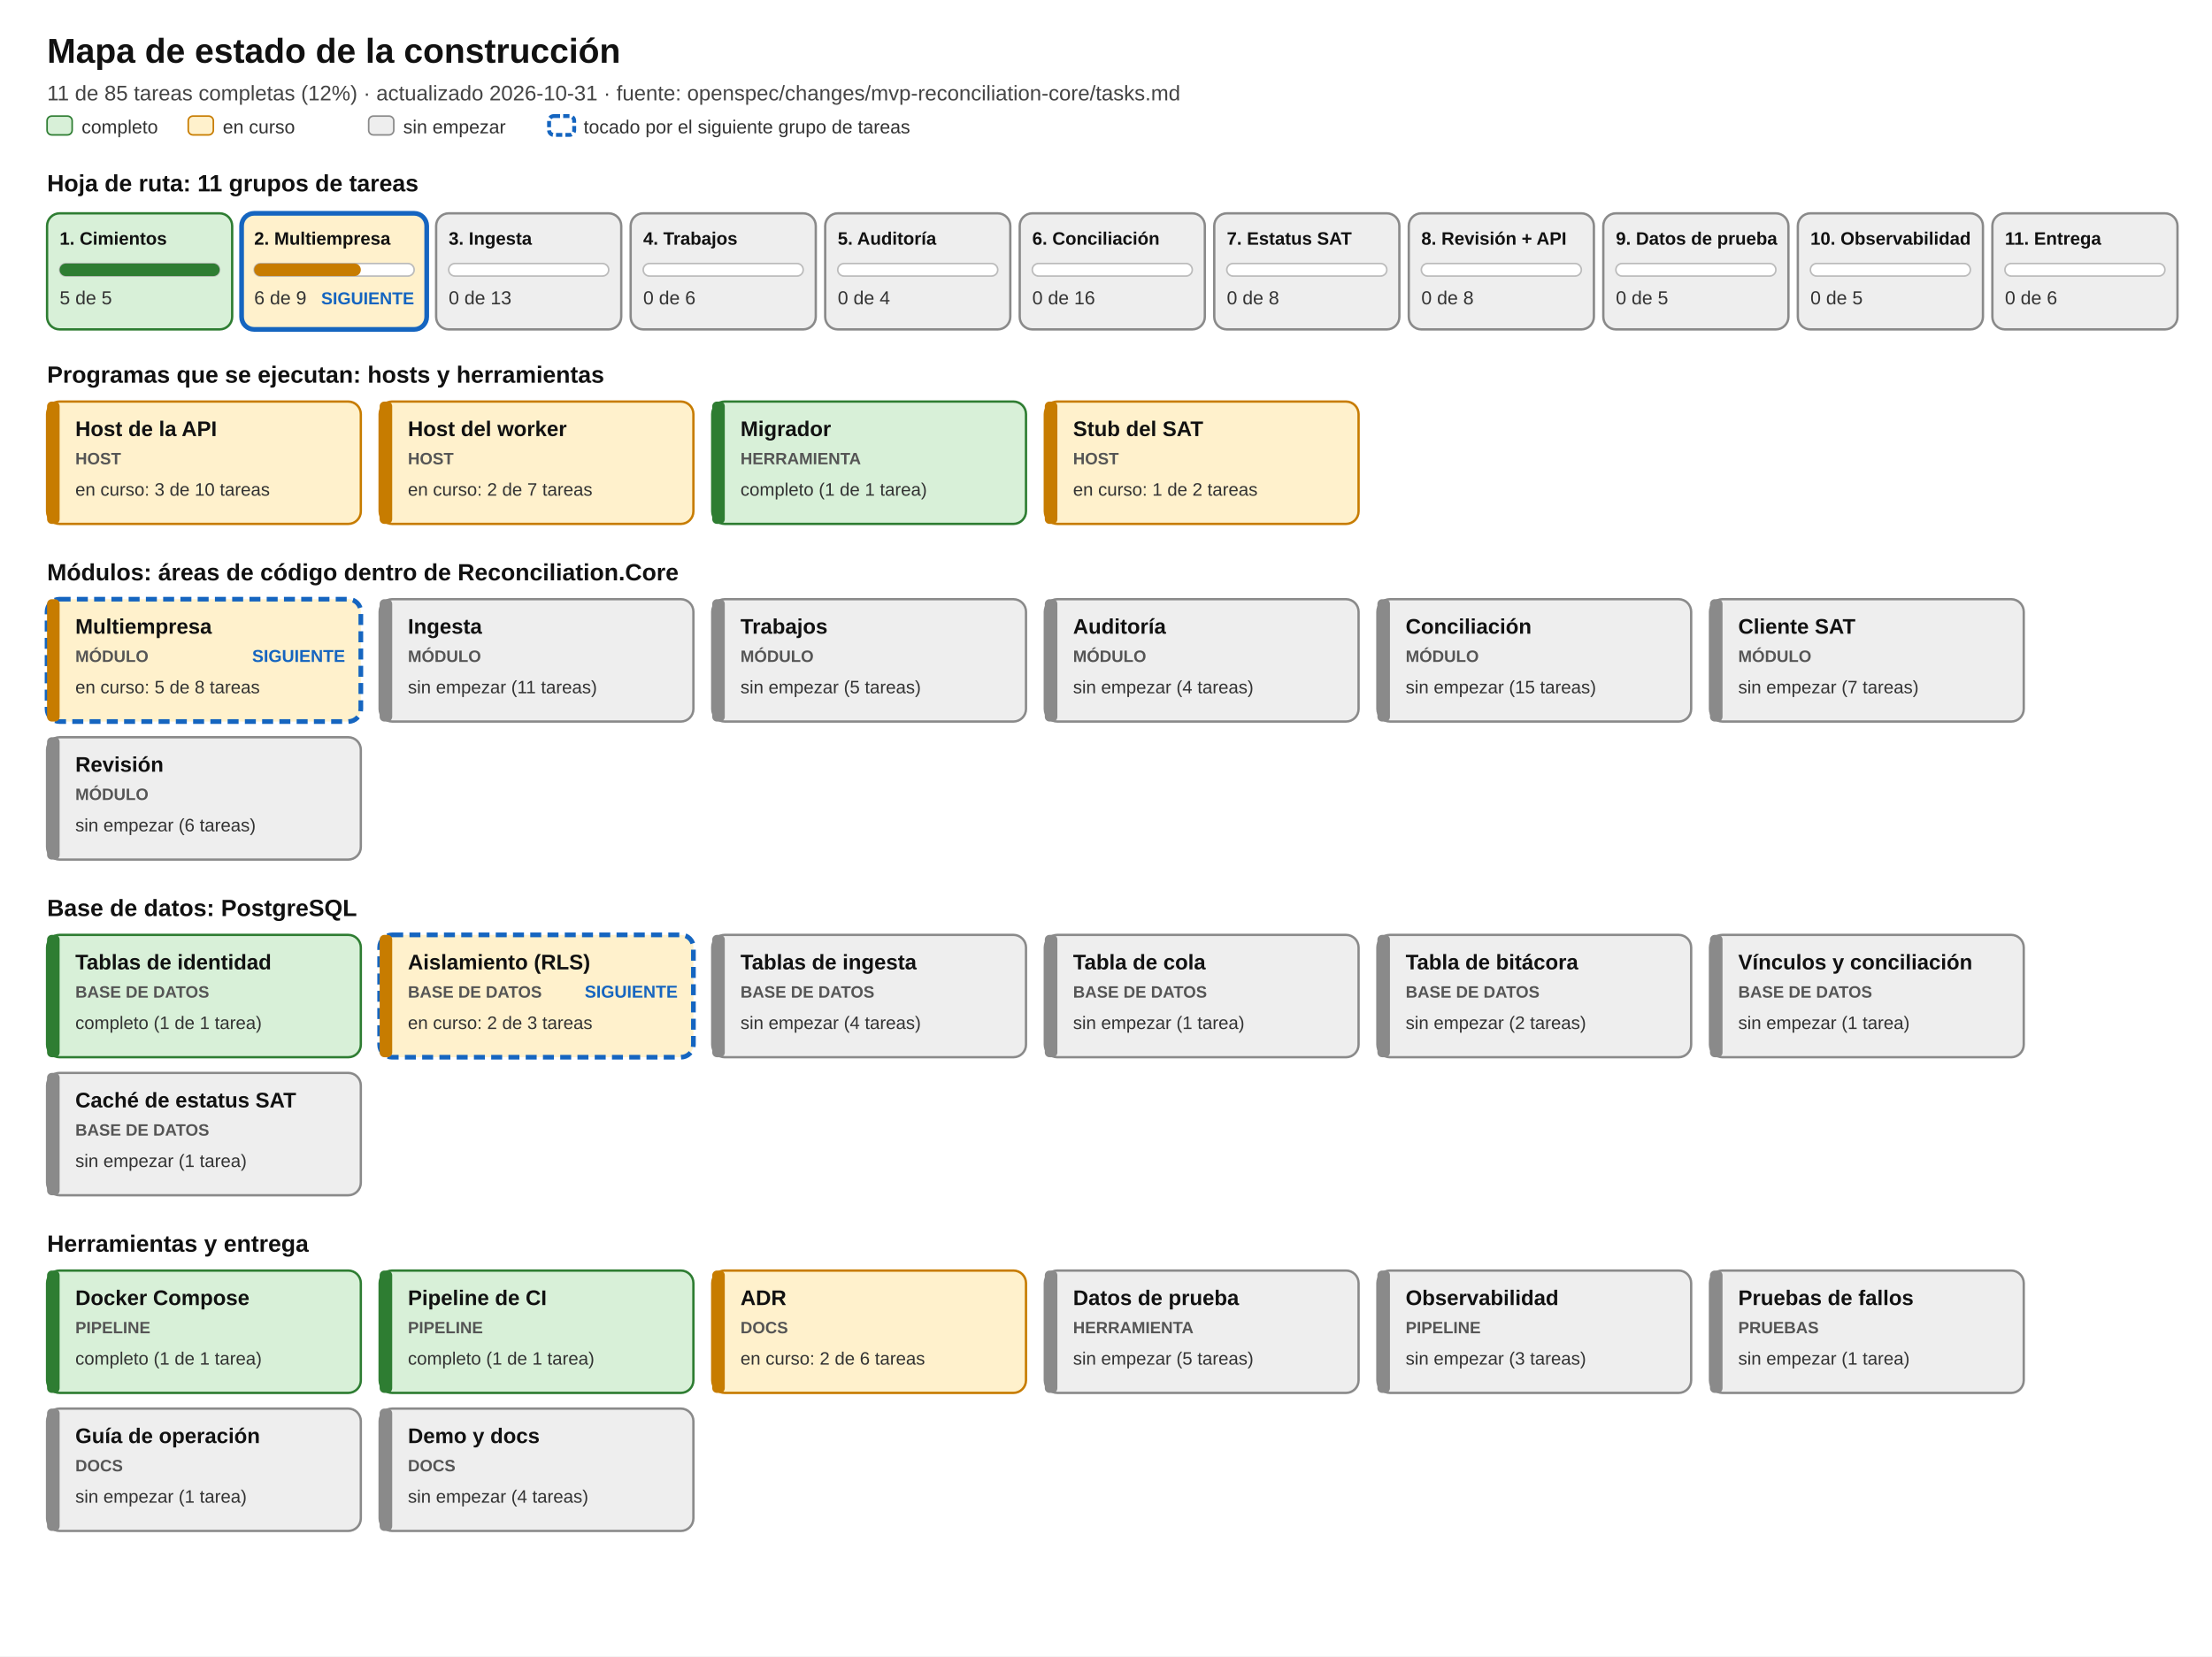
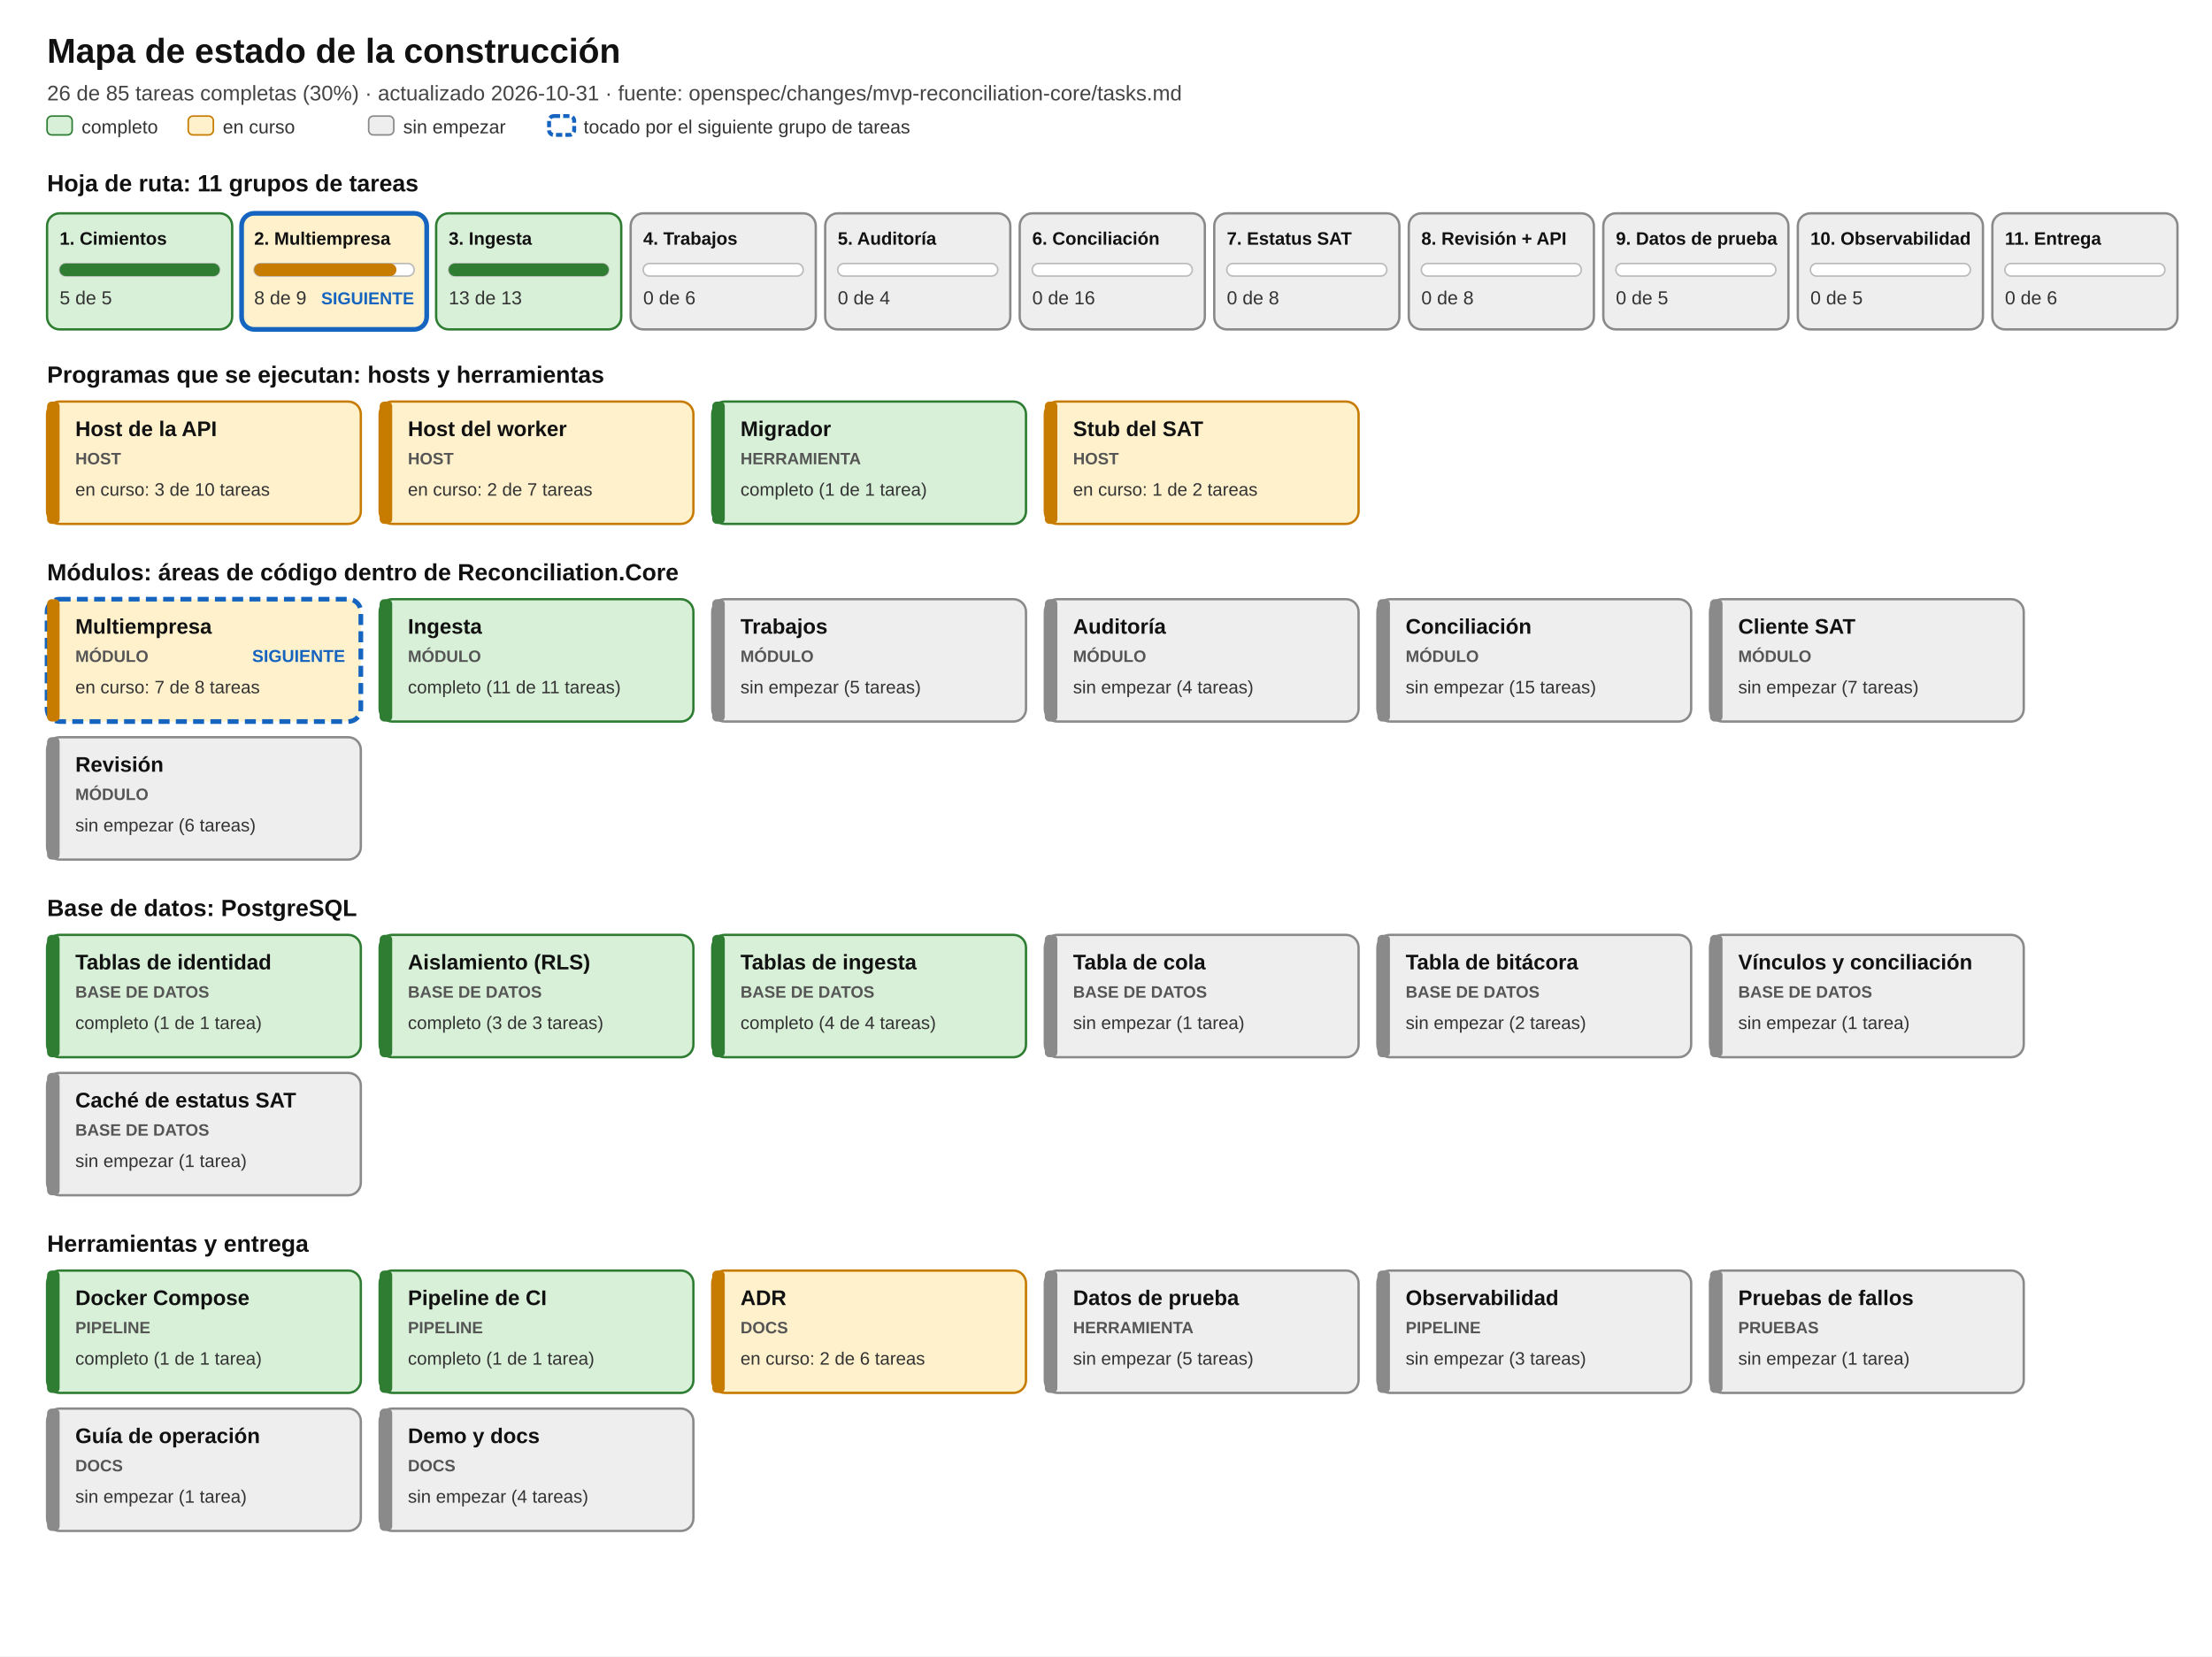
<svg xmlns="http://www.w3.org/2000/svg" width="1410" height="1056" viewBox="0 0 1410 1056" font-family="Liberation Sans, Arial, sans-serif">
  <rect width="1410" height="1056" fill="#fff" />
  <text x="30" y="40" font-size="22" font-weight="bold" fill="#111">Mapa de estado de la construcción</text>
-   <text x="30" y="64" font-size="13.5" fill="#444">11 de 85 tareas completas (12%) · actualizado 2026-10-31 · fuente: openspec/changes/mvp-reconciliation-core/tasks.md</text>
+   <text x="30" y="64" font-size="13.5" fill="#444">26 de 85 tareas completas (30%) · actualizado 2026-10-31 · fuente: openspec/changes/mvp-reconciliation-core/tasks.md</text>
  <rect x="30" y="74" width="16" height="12" rx="3" fill="#d8f0d8" stroke="#2e7d32" />
  <text x="52" y="85" font-size="12" fill="#333">completo</text>
  <rect x="120" y="74" width="16" height="12" rx="3" fill="#fff1cc" stroke="#c77c00" />
  <text x="142" y="85" font-size="12" fill="#333">en curso</text>
  <rect x="235" y="74" width="16" height="12" rx="3" fill="#eeeeee" stroke="#8a8a8a" />
  <text x="257" y="85" font-size="12" fill="#333">sin empezar</text>
  <rect x="350" y="74" width="16" height="12" rx="3" fill="#fff" stroke="#1565c0" stroke-width="2.5" stroke-dasharray="4 2" />
  <text x="372" y="85" font-size="12" fill="#333">tocado por el siguiente grupo de tareas</text>
  <text x="30" y="122" font-size="15" font-weight="bold" fill="#111">Hoja de ruta: 11 grupos de tareas</text>
  <rect x="30" y="136" width="118" height="74" rx="8" fill="#d8f0d8" stroke-width="1.5" stroke="#2e7d32" />
  <text x="38" y="156" font-size="11.5" font-weight="bold" fill="#111">1. Cimientos</text>
  <rect x="38" y="168" width="102" height="8" rx="4" fill="#ffffff" stroke="#bbb" />
  <rect x="38" y="168" width="102.0" height="8" rx="4" fill="#2e7d32" />
  <text x="38" y="194" font-size="12" fill="#333">5 de 5</text>
  <rect x="154" y="136" width="118" height="74" rx="8" fill="#fff1cc" stroke-width="3" stroke="#1565c0" />
  <text x="162" y="156" font-size="11.5" font-weight="bold" fill="#111">2. Multiempresa</text>
  <rect x="162" y="168" width="102" height="8" rx="4" fill="#ffffff" stroke="#bbb" />
-   <rect x="162" y="168" width="68.0" height="8" rx="4" fill="#c77c00" />
-   <text x="162" y="194" font-size="12" fill="#333">6 de 9</text>
+   <rect x="162" y="168" width="90.7" height="8" rx="4" fill="#c77c00" />
+   <text x="162" y="194" font-size="12" fill="#333">8 de 9</text>
  <text x="264" y="194" text-anchor="end" font-size="11" font-weight="bold" fill="#1565c0">SIGUIENTE</text>
-   <rect x="278" y="136" width="118" height="74" rx="8" fill="#eeeeee" stroke-width="1.5" stroke="#8a8a8a" />
+   <rect x="278" y="136" width="118" height="74" rx="8" fill="#d8f0d8" stroke-width="1.5" stroke="#2e7d32" />
  <text x="286" y="156" font-size="11.5" font-weight="bold" fill="#111">3. Ingesta</text>
  <rect x="286" y="168" width="102" height="8" rx="4" fill="#ffffff" stroke="#bbb" />
-   <rect x="286" y="168" width="0.0" height="8" rx="4" fill="#8a8a8a" />
-   <text x="286" y="194" font-size="12" fill="#333">0 de 13</text>
+   <rect x="286" y="168" width="102.0" height="8" rx="4" fill="#2e7d32" />
+   <text x="286" y="194" font-size="12" fill="#333">13 de 13</text>
  <rect x="402" y="136" width="118" height="74" rx="8" fill="#eeeeee" stroke-width="1.5" stroke="#8a8a8a" />
  <text x="410" y="156" font-size="11.5" font-weight="bold" fill="#111">4. Trabajos</text>
  <rect x="410" y="168" width="102" height="8" rx="4" fill="#ffffff" stroke="#bbb" />
  <rect x="410" y="168" width="0.0" height="8" rx="4" fill="#8a8a8a" />
  <text x="410" y="194" font-size="12" fill="#333">0 de 6</text>
  <rect x="526" y="136" width="118" height="74" rx="8" fill="#eeeeee" stroke-width="1.5" stroke="#8a8a8a" />
  <text x="534" y="156" font-size="11.5" font-weight="bold" fill="#111">5. Auditoría</text>
  <rect x="534" y="168" width="102" height="8" rx="4" fill="#ffffff" stroke="#bbb" />
  <rect x="534" y="168" width="0.0" height="8" rx="4" fill="#8a8a8a" />
  <text x="534" y="194" font-size="12" fill="#333">0 de 4</text>
  <rect x="650" y="136" width="118" height="74" rx="8" fill="#eeeeee" stroke-width="1.5" stroke="#8a8a8a" />
  <text x="658" y="156" font-size="11.5" font-weight="bold" fill="#111">6. Conciliación</text>
  <rect x="658" y="168" width="102" height="8" rx="4" fill="#ffffff" stroke="#bbb" />
  <rect x="658" y="168" width="0.0" height="8" rx="4" fill="#8a8a8a" />
  <text x="658" y="194" font-size="12" fill="#333">0 de 16</text>
  <rect x="774" y="136" width="118" height="74" rx="8" fill="#eeeeee" stroke-width="1.5" stroke="#8a8a8a" />
  <text x="782" y="156" font-size="11.5" font-weight="bold" fill="#111">7. Estatus SAT</text>
  <rect x="782" y="168" width="102" height="8" rx="4" fill="#ffffff" stroke="#bbb" />
  <rect x="782" y="168" width="0.0" height="8" rx="4" fill="#8a8a8a" />
  <text x="782" y="194" font-size="12" fill="#333">0 de 8</text>
  <rect x="898" y="136" width="118" height="74" rx="8" fill="#eeeeee" stroke-width="1.5" stroke="#8a8a8a" />
  <text x="906" y="156" font-size="11.5" font-weight="bold" fill="#111">8. Revisión + API</text>
  <rect x="906" y="168" width="102" height="8" rx="4" fill="#ffffff" stroke="#bbb" />
  <rect x="906" y="168" width="0.0" height="8" rx="4" fill="#8a8a8a" />
  <text x="906" y="194" font-size="12" fill="#333">0 de 8</text>
  <rect x="1022" y="136" width="118" height="74" rx="8" fill="#eeeeee" stroke-width="1.5" stroke="#8a8a8a" />
  <text x="1030" y="156" font-size="11.5" font-weight="bold" fill="#111">9. Datos de prueba</text>
  <rect x="1030" y="168" width="102" height="8" rx="4" fill="#ffffff" stroke="#bbb" />
  <rect x="1030" y="168" width="0.0" height="8" rx="4" fill="#8a8a8a" />
  <text x="1030" y="194" font-size="12" fill="#333">0 de 5</text>
  <rect x="1146" y="136" width="118" height="74" rx="8" fill="#eeeeee" stroke-width="1.5" stroke="#8a8a8a" />
  <text x="1154" y="156" font-size="11.5" font-weight="bold" fill="#111">10. Observabilidad</text>
  <rect x="1154" y="168" width="102" height="8" rx="4" fill="#ffffff" stroke="#bbb" />
  <rect x="1154" y="168" width="0.0" height="8" rx="4" fill="#8a8a8a" />
  <text x="1154" y="194" font-size="12" fill="#333">0 de 5</text>
  <rect x="1270" y="136" width="118" height="74" rx="8" fill="#eeeeee" stroke-width="1.5" stroke="#8a8a8a" />
  <text x="1278" y="156" font-size="11.5" font-weight="bold" fill="#111">11. Entrega</text>
  <rect x="1278" y="168" width="102" height="8" rx="4" fill="#ffffff" stroke="#bbb" />
  <rect x="1278" y="168" width="0.0" height="8" rx="4" fill="#8a8a8a" />
  <text x="1278" y="194" font-size="12" fill="#333">0 de 6</text>
  <text x="30" y="244" font-size="15" font-weight="bold" fill="#111">Programas que se ejecutan: hosts y herramientas</text>
  <rect x="30" y="256" width="200" height="78" rx="8" fill="#fff1cc" stroke="#c77c00" stroke-width="1.5" />
  <rect x="30" y="256" width="8" height="78" rx="3" fill="#c77c00" />
  <text x="48" y="278" font-size="13.5" font-weight="bold" fill="#111">Host de la API</text>
  <text x="48" y="296" font-size="10.5" font-weight="bold" fill="#555">HOST</text>
  <text x="48" y="316" font-size="11.5" fill="#333">en curso: 3 de 10 tareas</text>
  <rect x="242" y="256" width="200" height="78" rx="8" fill="#fff1cc" stroke="#c77c00" stroke-width="1.5" />
  <rect x="242" y="256" width="8" height="78" rx="3" fill="#c77c00" />
  <text x="260" y="278" font-size="13.5" font-weight="bold" fill="#111">Host del worker</text>
  <text x="260" y="296" font-size="10.5" font-weight="bold" fill="#555">HOST</text>
  <text x="260" y="316" font-size="11.5" fill="#333">en curso: 2 de 7 tareas</text>
  <rect x="454" y="256" width="200" height="78" rx="8" fill="#d8f0d8" stroke="#2e7d32" stroke-width="1.5" />
  <rect x="454" y="256" width="8" height="78" rx="3" fill="#2e7d32" />
  <text x="472" y="278" font-size="13.5" font-weight="bold" fill="#111">Migrador</text>
  <text x="472" y="296" font-size="10.5" font-weight="bold" fill="#555">HERRAMIENTA</text>
  <text x="472" y="316" font-size="11.5" fill="#333">completo (1 de 1 tarea)</text>
  <rect x="666" y="256" width="200" height="78" rx="8" fill="#fff1cc" stroke="#c77c00" stroke-width="1.5" />
  <rect x="666" y="256" width="8" height="78" rx="3" fill="#c77c00" />
  <text x="684" y="278" font-size="13.5" font-weight="bold" fill="#111">Stub del SAT</text>
  <text x="684" y="296" font-size="10.5" font-weight="bold" fill="#555">HOST</text>
  <text x="684" y="316" font-size="11.5" fill="#333">en curso: 1 de 2 tareas</text>
  <text x="30" y="370" font-size="15" font-weight="bold" fill="#111">Módulos: áreas de código dentro de Reconciliation.Core</text>
  <rect x="30" y="382" width="200" height="78" rx="8" fill="#fff1cc" stroke="#1565c0" stroke-width="3" stroke-dasharray="7 4" />
  <rect x="30" y="382" width="8" height="78" rx="3" fill="#c77c00" />
  <text x="48" y="404" font-size="13.5" font-weight="bold" fill="#111">Multiempresa</text>
  <text x="48" y="422" font-size="10.5" font-weight="bold" fill="#555">MÓDULO</text>
-   <text x="48" y="442" font-size="11.5" fill="#333">en curso: 5 de 8 tareas</text>
+   <text x="48" y="442" font-size="11.5" fill="#333">en curso: 7 de 8 tareas</text>
  <text x="220" y="422" text-anchor="end" font-size="11" font-weight="bold" fill="#1565c0">SIGUIENTE</text>
-   <rect x="242" y="382" width="200" height="78" rx="8" fill="#eeeeee" stroke="#8a8a8a" stroke-width="1.5" />
-   <rect x="242" y="382" width="8" height="78" rx="3" fill="#8a8a8a" />
+   <rect x="242" y="382" width="200" height="78" rx="8" fill="#d8f0d8" stroke="#2e7d32" stroke-width="1.5" />
+   <rect x="242" y="382" width="8" height="78" rx="3" fill="#2e7d32" />
  <text x="260" y="404" font-size="13.5" font-weight="bold" fill="#111">Ingesta</text>
  <text x="260" y="422" font-size="10.5" font-weight="bold" fill="#555">MÓDULO</text>
-   <text x="260" y="442" font-size="11.5" fill="#333">sin empezar (11 tareas)</text>
+   <text x="260" y="442" font-size="11.5" fill="#333">completo (11 de 11 tareas)</text>
  <rect x="454" y="382" width="200" height="78" rx="8" fill="#eeeeee" stroke="#8a8a8a" stroke-width="1.5" />
  <rect x="454" y="382" width="8" height="78" rx="3" fill="#8a8a8a" />
  <text x="472" y="404" font-size="13.5" font-weight="bold" fill="#111">Trabajos</text>
  <text x="472" y="422" font-size="10.5" font-weight="bold" fill="#555">MÓDULO</text>
  <text x="472" y="442" font-size="11.5" fill="#333">sin empezar (5 tareas)</text>
  <rect x="666" y="382" width="200" height="78" rx="8" fill="#eeeeee" stroke="#8a8a8a" stroke-width="1.5" />
  <rect x="666" y="382" width="8" height="78" rx="3" fill="#8a8a8a" />
  <text x="684" y="404" font-size="13.5" font-weight="bold" fill="#111">Auditoría</text>
  <text x="684" y="422" font-size="10.5" font-weight="bold" fill="#555">MÓDULO</text>
  <text x="684" y="442" font-size="11.5" fill="#333">sin empezar (4 tareas)</text>
  <rect x="878" y="382" width="200" height="78" rx="8" fill="#eeeeee" stroke="#8a8a8a" stroke-width="1.5" />
  <rect x="878" y="382" width="8" height="78" rx="3" fill="#8a8a8a" />
  <text x="896" y="404" font-size="13.5" font-weight="bold" fill="#111">Conciliación</text>
  <text x="896" y="422" font-size="10.5" font-weight="bold" fill="#555">MÓDULO</text>
  <text x="896" y="442" font-size="11.5" fill="#333">sin empezar (15 tareas)</text>
  <rect x="1090" y="382" width="200" height="78" rx="8" fill="#eeeeee" stroke="#8a8a8a" stroke-width="1.5" />
  <rect x="1090" y="382" width="8" height="78" rx="3" fill="#8a8a8a" />
  <text x="1108" y="404" font-size="13.5" font-weight="bold" fill="#111">Cliente SAT</text>
  <text x="1108" y="422" font-size="10.5" font-weight="bold" fill="#555">MÓDULO</text>
  <text x="1108" y="442" font-size="11.5" fill="#333">sin empezar (7 tareas)</text>
  <rect x="30" y="470" width="200" height="78" rx="8" fill="#eeeeee" stroke="#8a8a8a" stroke-width="1.5" />
  <rect x="30" y="470" width="8" height="78" rx="3" fill="#8a8a8a" />
  <text x="48" y="492" font-size="13.5" font-weight="bold" fill="#111">Revisión</text>
  <text x="48" y="510" font-size="10.5" font-weight="bold" fill="#555">MÓDULO</text>
  <text x="48" y="530" font-size="11.5" fill="#333">sin empezar (6 tareas)</text>
  <text x="30" y="584" font-size="15" font-weight="bold" fill="#111">Base de datos: PostgreSQL</text>
  <rect x="30" y="596" width="200" height="78" rx="8" fill="#d8f0d8" stroke="#2e7d32" stroke-width="1.5" />
  <rect x="30" y="596" width="8" height="78" rx="3" fill="#2e7d32" />
  <text x="48" y="618" font-size="13.5" font-weight="bold" fill="#111">Tablas de identidad</text>
  <text x="48" y="636" font-size="10.5" font-weight="bold" fill="#555">BASE DE DATOS</text>
  <text x="48" y="656" font-size="11.5" fill="#333">completo (1 de 1 tarea)</text>
-   <rect x="242" y="596" width="200" height="78" rx="8" fill="#fff1cc" stroke="#1565c0" stroke-width="3" stroke-dasharray="7 4" />
-   <rect x="242" y="596" width="8" height="78" rx="3" fill="#c77c00" />
+   <rect x="242" y="596" width="200" height="78" rx="8" fill="#d8f0d8" stroke="#2e7d32" stroke-width="1.5" />
+   <rect x="242" y="596" width="8" height="78" rx="3" fill="#2e7d32" />
  <text x="260" y="618" font-size="13.5" font-weight="bold" fill="#111">Aislamiento (RLS)</text>
  <text x="260" y="636" font-size="10.5" font-weight="bold" fill="#555">BASE DE DATOS</text>
-   <text x="260" y="656" font-size="11.5" fill="#333">en curso: 2 de 3 tareas</text>
-   <text x="432" y="636" text-anchor="end" font-size="11" font-weight="bold" fill="#1565c0">SIGUIENTE</text>
-   <rect x="454" y="596" width="200" height="78" rx="8" fill="#eeeeee" stroke="#8a8a8a" stroke-width="1.5" />
-   <rect x="454" y="596" width="8" height="78" rx="3" fill="#8a8a8a" />
+   <text x="260" y="656" font-size="11.5" fill="#333">completo (3 de 3 tareas)</text>
+   <rect x="454" y="596" width="200" height="78" rx="8" fill="#d8f0d8" stroke="#2e7d32" stroke-width="1.5" />
+   <rect x="454" y="596" width="8" height="78" rx="3" fill="#2e7d32" />
  <text x="472" y="618" font-size="13.5" font-weight="bold" fill="#111">Tablas de ingesta</text>
  <text x="472" y="636" font-size="10.5" font-weight="bold" fill="#555">BASE DE DATOS</text>
-   <text x="472" y="656" font-size="11.5" fill="#333">sin empezar (4 tareas)</text>
+   <text x="472" y="656" font-size="11.5" fill="#333">completo (4 de 4 tareas)</text>
  <rect x="666" y="596" width="200" height="78" rx="8" fill="#eeeeee" stroke="#8a8a8a" stroke-width="1.5" />
  <rect x="666" y="596" width="8" height="78" rx="3" fill="#8a8a8a" />
  <text x="684" y="618" font-size="13.5" font-weight="bold" fill="#111">Tabla de cola</text>
  <text x="684" y="636" font-size="10.5" font-weight="bold" fill="#555">BASE DE DATOS</text>
  <text x="684" y="656" font-size="11.5" fill="#333">sin empezar (1 tarea)</text>
  <rect x="878" y="596" width="200" height="78" rx="8" fill="#eeeeee" stroke="#8a8a8a" stroke-width="1.5" />
  <rect x="878" y="596" width="8" height="78" rx="3" fill="#8a8a8a" />
  <text x="896" y="618" font-size="13.5" font-weight="bold" fill="#111">Tabla de bitácora</text>
  <text x="896" y="636" font-size="10.5" font-weight="bold" fill="#555">BASE DE DATOS</text>
  <text x="896" y="656" font-size="11.5" fill="#333">sin empezar (2 tareas)</text>
  <rect x="1090" y="596" width="200" height="78" rx="8" fill="#eeeeee" stroke="#8a8a8a" stroke-width="1.5" />
  <rect x="1090" y="596" width="8" height="78" rx="3" fill="#8a8a8a" />
  <text x="1108" y="618" font-size="13.5" font-weight="bold" fill="#111">Vínculos y conciliación</text>
  <text x="1108" y="636" font-size="10.5" font-weight="bold" fill="#555">BASE DE DATOS</text>
  <text x="1108" y="656" font-size="11.5" fill="#333">sin empezar (1 tarea)</text>
  <rect x="30" y="684" width="200" height="78" rx="8" fill="#eeeeee" stroke="#8a8a8a" stroke-width="1.5" />
  <rect x="30" y="684" width="8" height="78" rx="3" fill="#8a8a8a" />
  <text x="48" y="706" font-size="13.5" font-weight="bold" fill="#111">Caché de estatus SAT</text>
  <text x="48" y="724" font-size="10.5" font-weight="bold" fill="#555">BASE DE DATOS</text>
  <text x="48" y="744" font-size="11.5" fill="#333">sin empezar (1 tarea)</text>
  <text x="30" y="798" font-size="15" font-weight="bold" fill="#111">Herramientas y entrega</text>
  <rect x="30" y="810" width="200" height="78" rx="8" fill="#d8f0d8" stroke="#2e7d32" stroke-width="1.5" />
  <rect x="30" y="810" width="8" height="78" rx="3" fill="#2e7d32" />
  <text x="48" y="832" font-size="13.5" font-weight="bold" fill="#111">Docker Compose</text>
  <text x="48" y="850" font-size="10.5" font-weight="bold" fill="#555">PIPELINE</text>
  <text x="48" y="870" font-size="11.5" fill="#333">completo (1 de 1 tarea)</text>
  <rect x="242" y="810" width="200" height="78" rx="8" fill="#d8f0d8" stroke="#2e7d32" stroke-width="1.5" />
  <rect x="242" y="810" width="8" height="78" rx="3" fill="#2e7d32" />
  <text x="260" y="832" font-size="13.5" font-weight="bold" fill="#111">Pipeline de CI</text>
  <text x="260" y="850" font-size="10.5" font-weight="bold" fill="#555">PIPELINE</text>
  <text x="260" y="870" font-size="11.5" fill="#333">completo (1 de 1 tarea)</text>
  <rect x="454" y="810" width="200" height="78" rx="8" fill="#fff1cc" stroke="#c77c00" stroke-width="1.5" />
  <rect x="454" y="810" width="8" height="78" rx="3" fill="#c77c00" />
  <text x="472" y="832" font-size="13.5" font-weight="bold" fill="#111">ADR</text>
  <text x="472" y="850" font-size="10.5" font-weight="bold" fill="#555">DOCS</text>
  <text x="472" y="870" font-size="11.5" fill="#333">en curso: 2 de 6 tareas</text>
  <rect x="666" y="810" width="200" height="78" rx="8" fill="#eeeeee" stroke="#8a8a8a" stroke-width="1.5" />
  <rect x="666" y="810" width="8" height="78" rx="3" fill="#8a8a8a" />
  <text x="684" y="832" font-size="13.5" font-weight="bold" fill="#111">Datos de prueba</text>
  <text x="684" y="850" font-size="10.5" font-weight="bold" fill="#555">HERRAMIENTA</text>
  <text x="684" y="870" font-size="11.5" fill="#333">sin empezar (5 tareas)</text>
  <rect x="878" y="810" width="200" height="78" rx="8" fill="#eeeeee" stroke="#8a8a8a" stroke-width="1.5" />
  <rect x="878" y="810" width="8" height="78" rx="3" fill="#8a8a8a" />
  <text x="896" y="832" font-size="13.5" font-weight="bold" fill="#111">Observabilidad</text>
  <text x="896" y="850" font-size="10.5" font-weight="bold" fill="#555">PIPELINE</text>
  <text x="896" y="870" font-size="11.5" fill="#333">sin empezar (3 tareas)</text>
  <rect x="1090" y="810" width="200" height="78" rx="8" fill="#eeeeee" stroke="#8a8a8a" stroke-width="1.5" />
  <rect x="1090" y="810" width="8" height="78" rx="3" fill="#8a8a8a" />
  <text x="1108" y="832" font-size="13.5" font-weight="bold" fill="#111">Pruebas de fallos</text>
  <text x="1108" y="850" font-size="10.5" font-weight="bold" fill="#555">PRUEBAS</text>
  <text x="1108" y="870" font-size="11.5" fill="#333">sin empezar (1 tarea)</text>
  <rect x="30" y="898" width="200" height="78" rx="8" fill="#eeeeee" stroke="#8a8a8a" stroke-width="1.5" />
  <rect x="30" y="898" width="8" height="78" rx="3" fill="#8a8a8a" />
  <text x="48" y="920" font-size="13.5" font-weight="bold" fill="#111">Guía de operación</text>
  <text x="48" y="938" font-size="10.5" font-weight="bold" fill="#555">DOCS</text>
  <text x="48" y="958" font-size="11.5" fill="#333">sin empezar (1 tarea)</text>
  <rect x="242" y="898" width="200" height="78" rx="8" fill="#eeeeee" stroke="#8a8a8a" stroke-width="1.5" />
  <rect x="242" y="898" width="8" height="78" rx="3" fill="#8a8a8a" />
  <text x="260" y="920" font-size="13.5" font-weight="bold" fill="#111">Demo y docs</text>
  <text x="260" y="938" font-size="10.5" font-weight="bold" fill="#555">DOCS</text>
  <text x="260" y="958" font-size="11.5" fill="#333">sin empezar (4 tareas)</text>
</svg>
